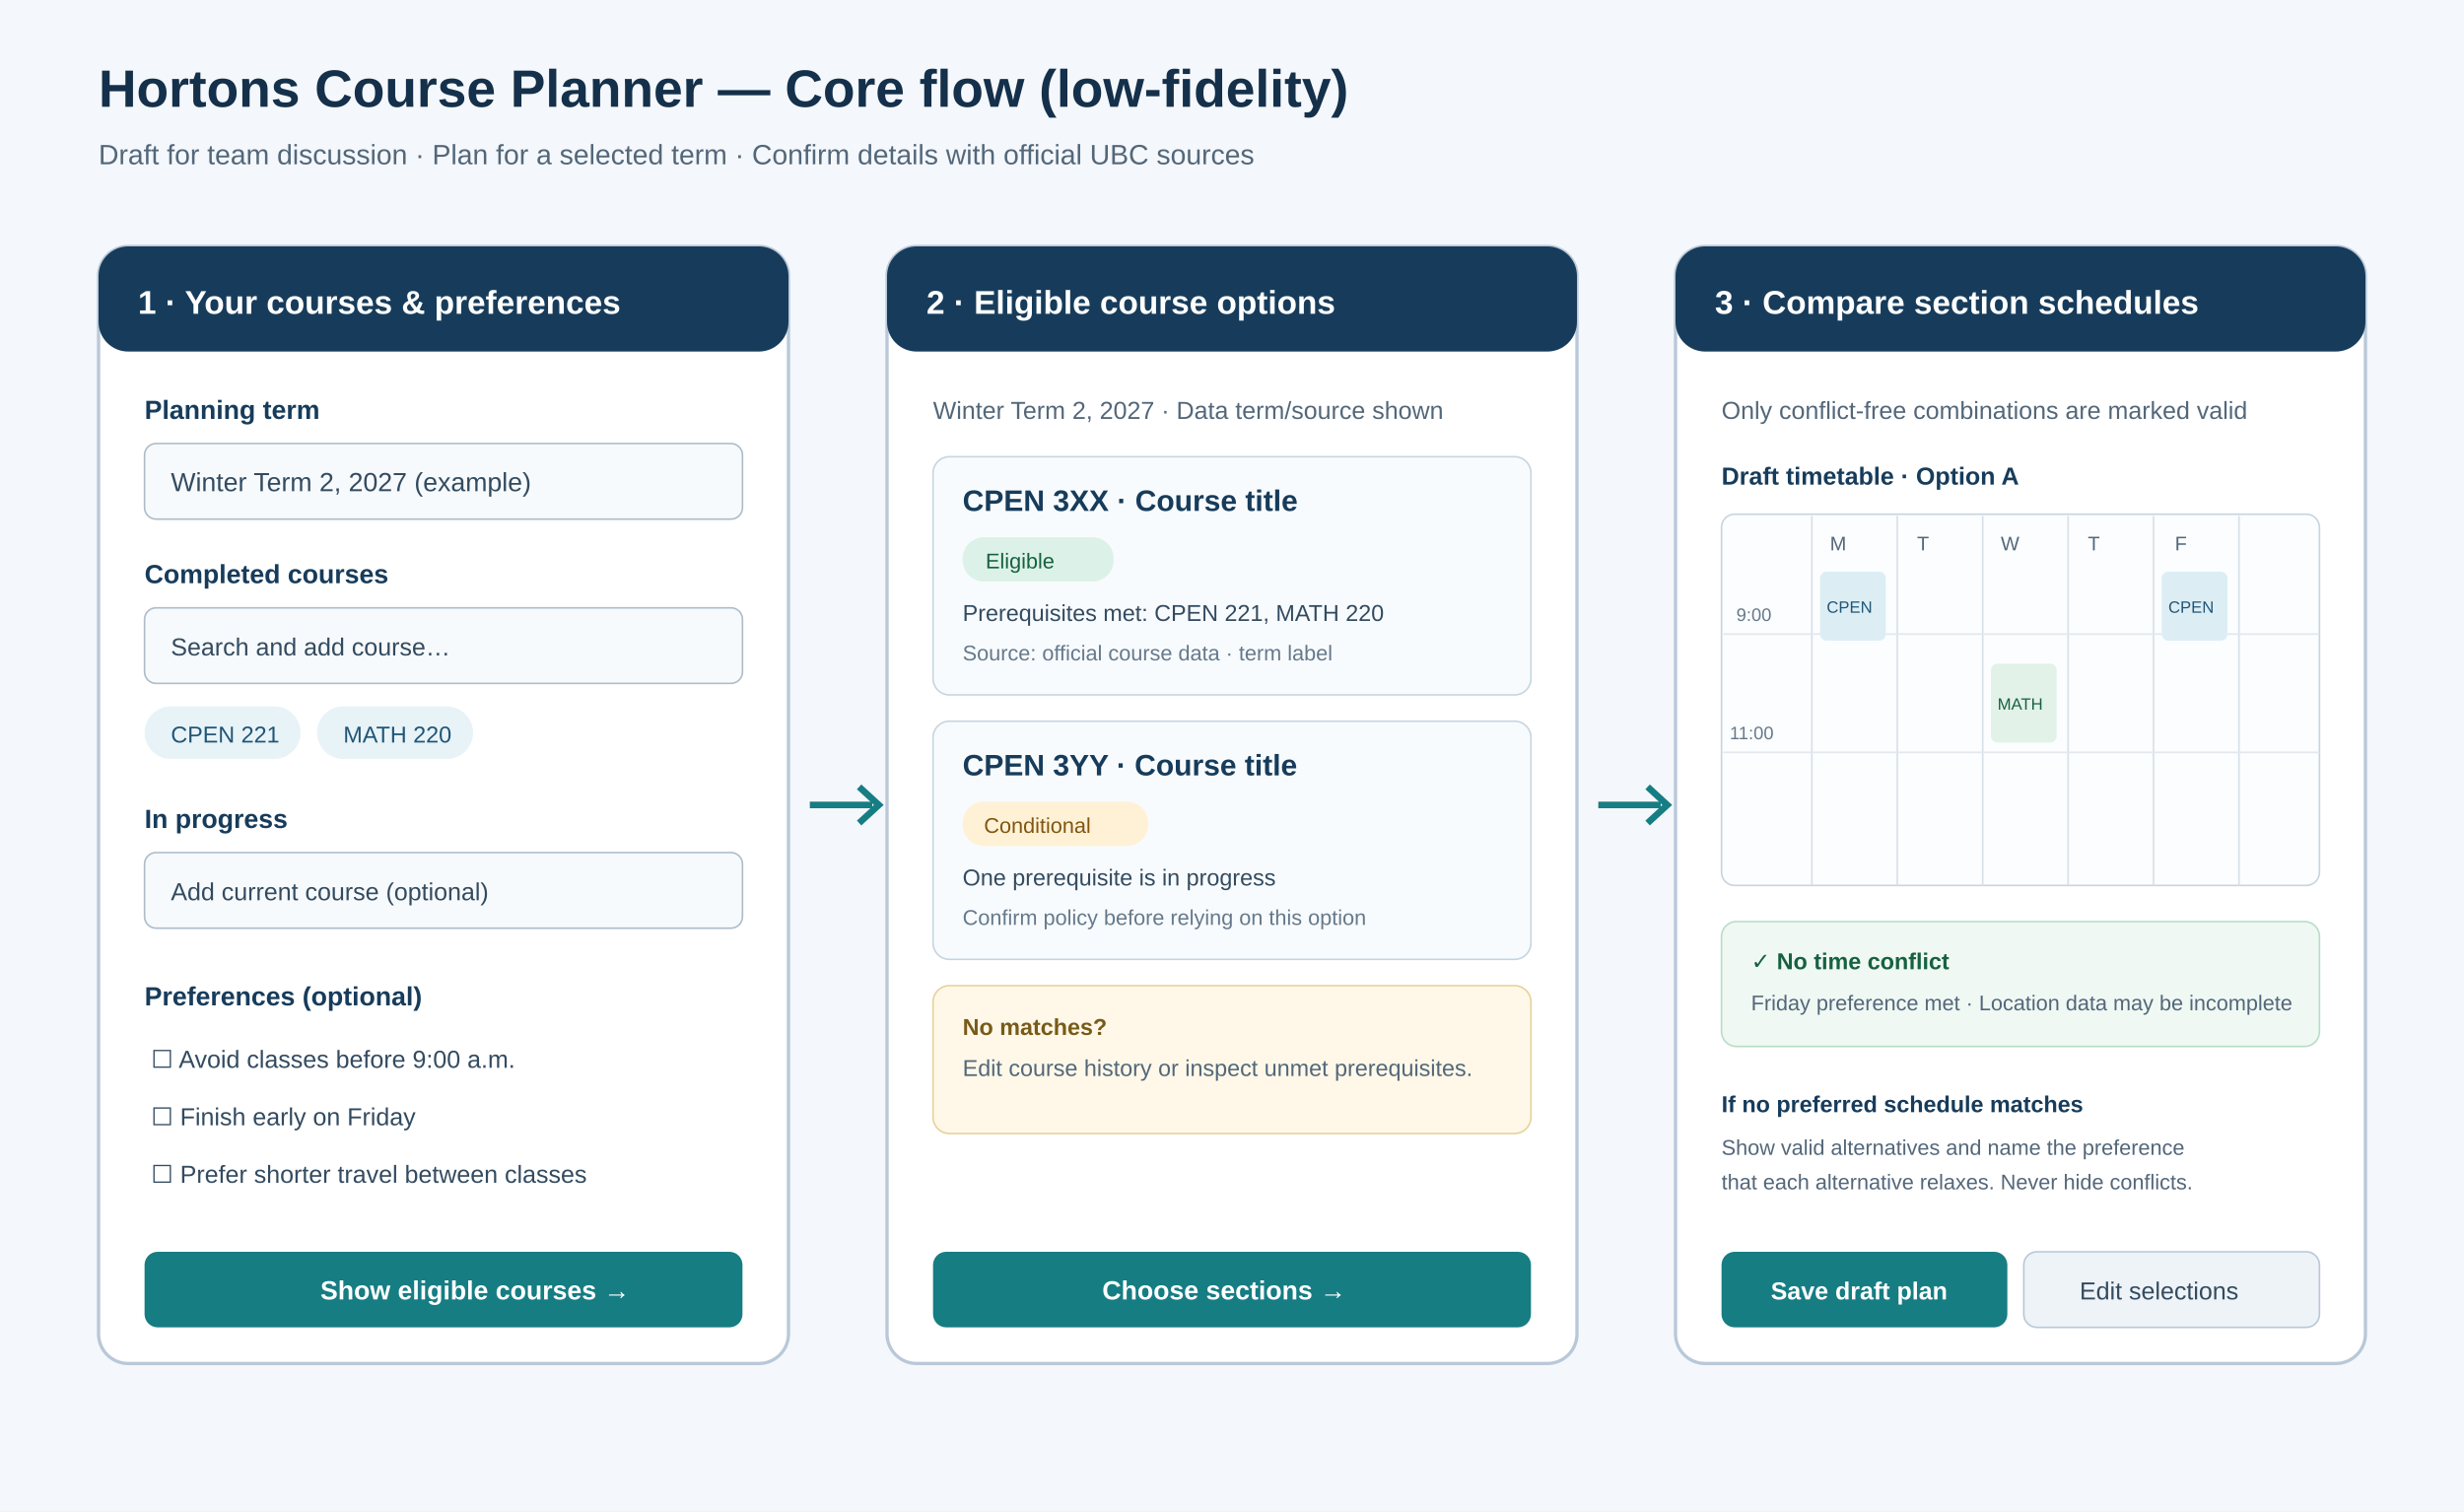
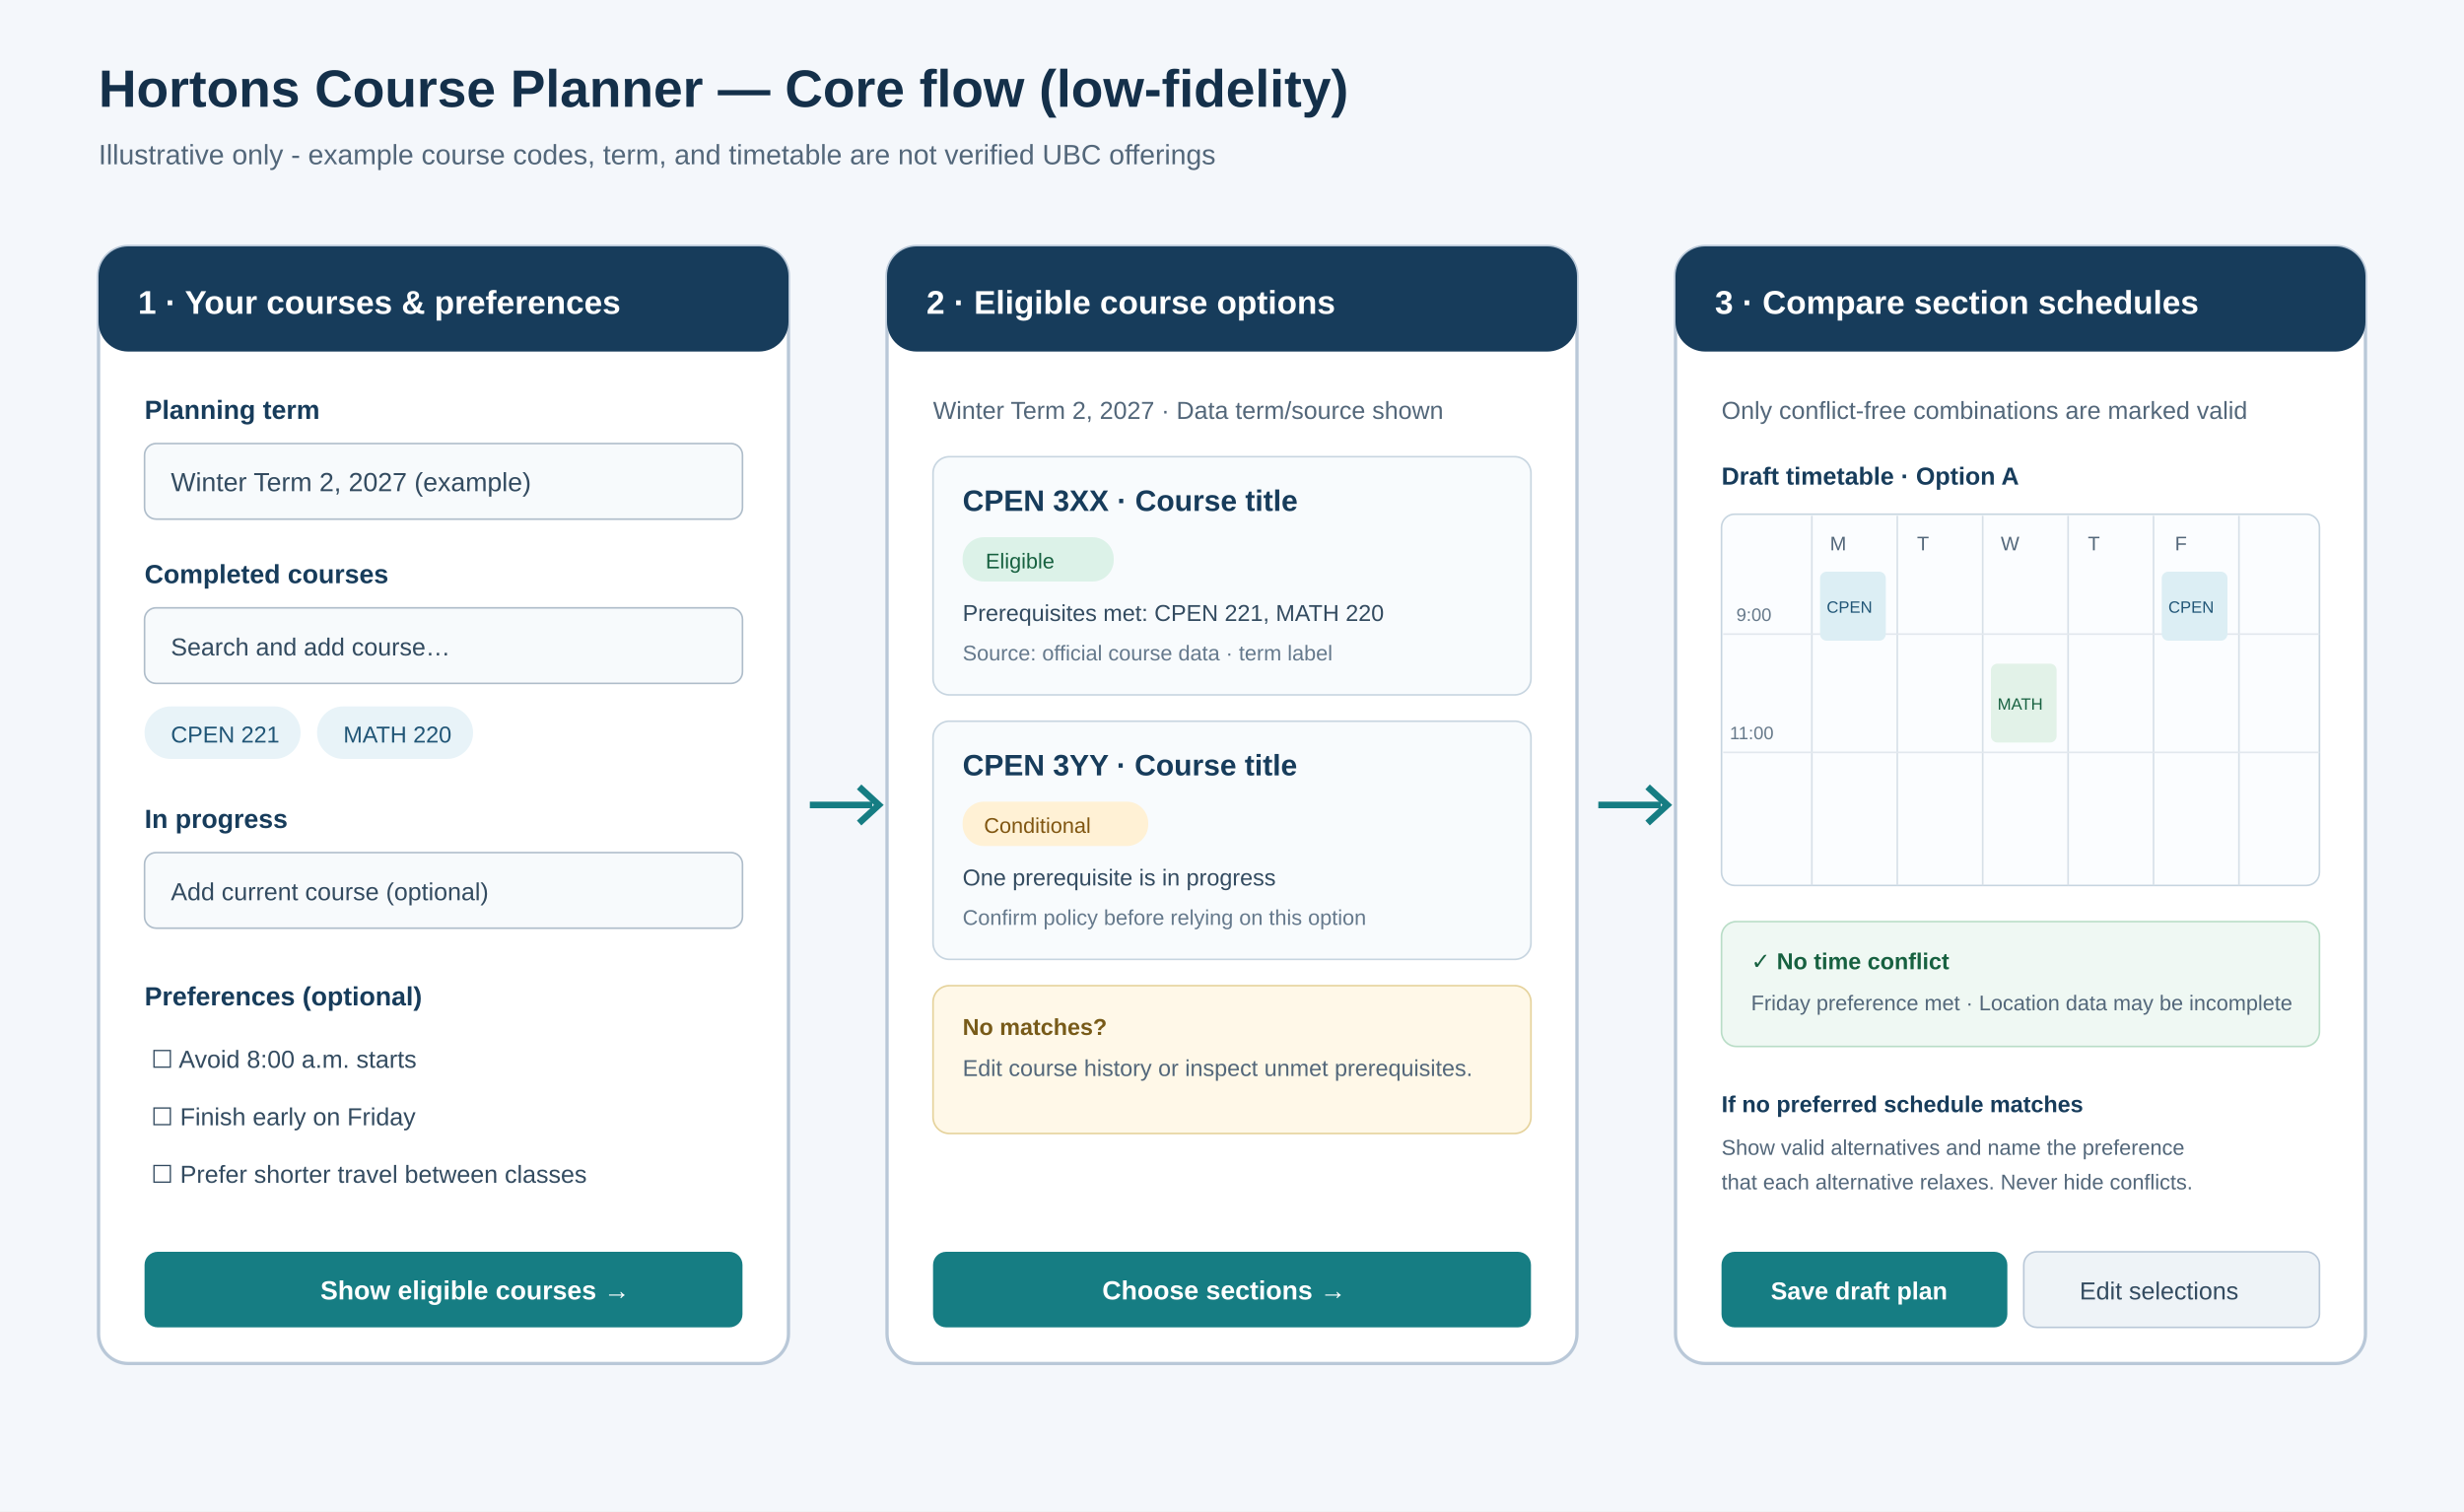
<svg xmlns="http://www.w3.org/2000/svg" width="1500" height="920" viewBox="0 0 1500 920" role="img" aria-labelledby="title desc">
  <rect width="1500" height="920" fill="#f4f7fb" />
  <text x="60" y="65" font-family="Arial,sans-serif" font-size="32" font-weight="700" fill="#14304a">Hortons Course Planner — Core flow (low-fidelity)</text>
-   <text x="60" y="100" font-family="Arial,sans-serif" font-size="17" fill="#53677a">Draft for team discussion · Plan for a selected term · Confirm details with official UBC sources</text>
+   <text x="60" y="100" font-family="Arial,sans-serif" font-size="17" fill="#53677a">Illustrative only - example course codes, term, and timetable are not verified UBC offerings</text>
  <g font-family="Arial,sans-serif">
    <g transform="translate(60,150)">
      <rect width="420" height="680" rx="18" fill="white" stroke="#b9c8d8" stroke-width="2" />
      <rect width="420" height="64" rx="18" fill="#173c5b" />
      <text x="24" y="41" font-size="20" font-weight="700" fill="white">1 · Your courses &amp; preferences</text>
      <text x="28" y="105" font-size="16" font-weight="700" fill="#173c5b">Planning term</text>
      <rect x="28" y="120" width="364" height="46" rx="7" fill="#f7fafc" stroke="#afbdca" />
      <text x="44" y="149" font-size="16" fill="#334b60">Winter Term 2, 2027 (example)</text>
      <text x="28" y="205" font-size="16" font-weight="700" fill="#173c5b">Completed courses</text>
      <rect x="28" y="220" width="364" height="46" rx="7" fill="#f7fafc" stroke="#afbdca" />
      <text x="44" y="249" font-size="15" fill="#334b60">Search and add course…</text>
      <rect x="28" y="280" width="95" height="32" rx="16" fill="#e8f3f8" />
      <text x="44" y="302" font-size="14" fill="#205576">CPEN 221</text>
      <rect x="133" y="280" width="95" height="32" rx="16" fill="#e8f3f8" />
      <text x="149" y="302" font-size="14" fill="#205576">MATH 220</text>
      <text x="28" y="354" font-size="16" font-weight="700" fill="#173c5b">In progress</text>
      <rect x="28" y="369" width="364" height="46" rx="7" fill="#f7fafc" stroke="#afbdca" />
      <text x="44" y="398" font-size="15" fill="#334b60">Add current course (optional)</text>
      <text x="28" y="462" font-size="16" font-weight="700" fill="#173c5b">Preferences (optional)</text>
-       <text x="32" y="500" font-size="15" fill="#334b60">☐ Avoid classes before 9:00 a.m.</text>
+       <text x="32" y="500" font-size="15" fill="#334b60">☐ Avoid 8:00 a.m. starts</text>
      <text x="32" y="535" font-size="15" fill="#334b60">☐ Finish early on Friday</text>
      <text x="32" y="570" font-size="15" fill="#334b60">☐ Prefer shorter travel between classes</text>
      <rect x="28" y="612" width="364" height="46" rx="8" fill="#167d83" />
      <text x="135" y="641" font-size="16" font-weight="700" fill="white">Show eligible courses →</text>
    </g>
    <path d="M493 490h38" stroke="#167d83" stroke-width="4" />
    <path d="m523 479 12 11-12 11" fill="none" stroke="#167d83" stroke-width="4" />
    <g transform="translate(540,150)">
      <rect width="420" height="680" rx="18" fill="white" stroke="#b9c8d8" stroke-width="2" />
      <rect width="420" height="64" rx="18" fill="#173c5b" />
      <text x="24" y="41" font-size="20" font-weight="700" fill="white">2 · Eligible course options</text>
      <text x="28" y="105" font-size="15" fill="#53677a">Winter Term 2, 2027 · Data term/source shown</text>
      <rect x="28" y="128" width="364" height="145" rx="10" fill="#f8fbfd" stroke="#c7d5e0" />
      <text x="46" y="161" font-size="18" font-weight="700" fill="#173c5b">CPEN 3XX · Course title</text>
      <rect x="46" y="177" width="92" height="27" rx="13" fill="#dcf2e8" />
      <text x="60" y="196" font-size="13" fill="#176140">Eligible</text>
      <text x="46" y="228" font-size="14" fill="#334b60">Prerequisites met: CPEN 221, MATH 220</text>
      <text x="46" y="252" font-size="13" fill="#65798c">Source: official course data · term label</text>
      <rect x="28" y="289" width="364" height="145" rx="10" fill="#f8fbfd" stroke="#c7d5e0" />
      <text x="46" y="322" font-size="18" font-weight="700" fill="#173c5b">CPEN 3YY · Course title</text>
      <rect x="46" y="338" width="113" height="27" rx="13" fill="#fff1d5" />
      <text x="59" y="357" font-size="13" fill="#805611">Conditional</text>
      <text x="46" y="389" font-size="14" fill="#334b60">One prerequisite is in progress</text>
      <text x="46" y="413" font-size="13" fill="#65798c">Confirm policy before relying on this option</text>
      <rect x="28" y="450" width="364" height="90" rx="10" fill="#fff8e8" stroke="#e5d29b" />
      <text x="46" y="480" font-size="14" font-weight="700" fill="#785b19">No matches?</text>
      <text x="46" y="505" font-size="14" fill="#53677a">Edit course history or inspect unmet prerequisites.</text>
      <rect x="28" y="612" width="364" height="46" rx="8" fill="#167d83" />
      <text x="131" y="641" font-size="16" font-weight="700" fill="white">Choose sections →</text>
    </g>
    <path d="M973 490h38" stroke="#167d83" stroke-width="4" />
    <path d="m1003 479 12 11-12 11" fill="none" stroke="#167d83" stroke-width="4" />
    <g transform="translate(1020,150)">
      <rect width="420" height="680" rx="18" fill="white" stroke="#b9c8d8" stroke-width="2" />
      <rect width="420" height="64" rx="18" fill="#173c5b" />
      <text x="24" y="41" font-size="20" font-weight="700" fill="white">3 · Compare section schedules</text>
      <text x="28" y="105" font-size="15" fill="#53677a">Only conflict-free combinations are marked valid</text>
      <text x="28" y="145" font-size="15" font-weight="700" fill="#173c5b">Draft timetable · Option A</text>
      <rect x="28" y="163" width="364" height="226" rx="8" fill="#fbfdff" stroke="#c7d5e0" />
      <line x1="83" y1="164" x2="83" y2="389" stroke="#d7e0e8" />
      <line x1="135" y1="164" x2="135" y2="389" stroke="#d7e0e8" />
      <line x1="187" y1="164" x2="187" y2="389" stroke="#d7e0e8" />
      <line x1="239" y1="164" x2="239" y2="389" stroke="#d7e0e8" />
      <line x1="291" y1="164" x2="291" y2="389" stroke="#d7e0e8" />
      <line x1="343" y1="164" x2="343" y2="389" stroke="#d7e0e8" />
      <text x="94" y="185" font-size="12" fill="#53677a">M</text>
      <text x="147" y="185" font-size="12" fill="#53677a">T</text>
      <text x="198" y="185" font-size="12" fill="#53677a">W</text>
      <text x="251" y="185" font-size="12" fill="#53677a">T</text>
      <text x="304" y="185" font-size="12" fill="#53677a">F</text>
      <line x1="29" y1="236" x2="392" y2="236" stroke="#e2e8ee" />
      <line x1="29" y1="308" x2="392" y2="308" stroke="#e2e8ee" />
      <text x="37" y="228" font-size="11" fill="#66798a">9:00</text>
      <text x="33" y="300" font-size="11" fill="#66798a">11:00</text>
      <rect x="88" y="198" width="40" height="42" rx="4" fill="#dceef4" />
      <text x="92" y="223" font-size="10" fill="#205576">CPEN</text>
      <rect x="192" y="254" width="40" height="48" rx="4" fill="#e2f2e8" />
      <text x="196" y="282" font-size="10" fill="#176140">MATH</text>
      <rect x="296" y="198" width="40" height="42" rx="4" fill="#dceef4" />
      <text x="300" y="223" font-size="10" fill="#205576">CPEN</text>
      <rect x="28" y="411" width="364" height="76" rx="9" fill="#eff8f3" stroke="#b9ddc7" />
      <text x="46" y="440" font-size="14" font-weight="700" fill="#176140">✓ No time conflict</text>
      <text x="46" y="465" font-size="13" fill="#53677a">Friday preference met · Location data may be incomplete</text>
      <text x="28" y="527" font-size="14" font-weight="700" fill="#173c5b">If no preferred schedule matches</text>
      <text x="28" y="553" font-size="13" fill="#53677a">Show valid alternatives and name the preference</text>
      <text x="28" y="574" font-size="13" fill="#53677a">that each alternative relaxes. Never hide conflicts.</text>
      <rect x="28" y="612" width="174" height="46" rx="8" fill="#167d83" />
      <text x="58" y="641" font-size="15" font-weight="700" fill="white">Save draft plan</text>
      <rect x="212" y="612" width="180" height="46" rx="8" fill="#eef3f7" stroke="#b9c8d8" />
      <text x="246" y="641" font-size="15" fill="#334b60">Edit selections</text>
    </g>
  </g>
</svg>
